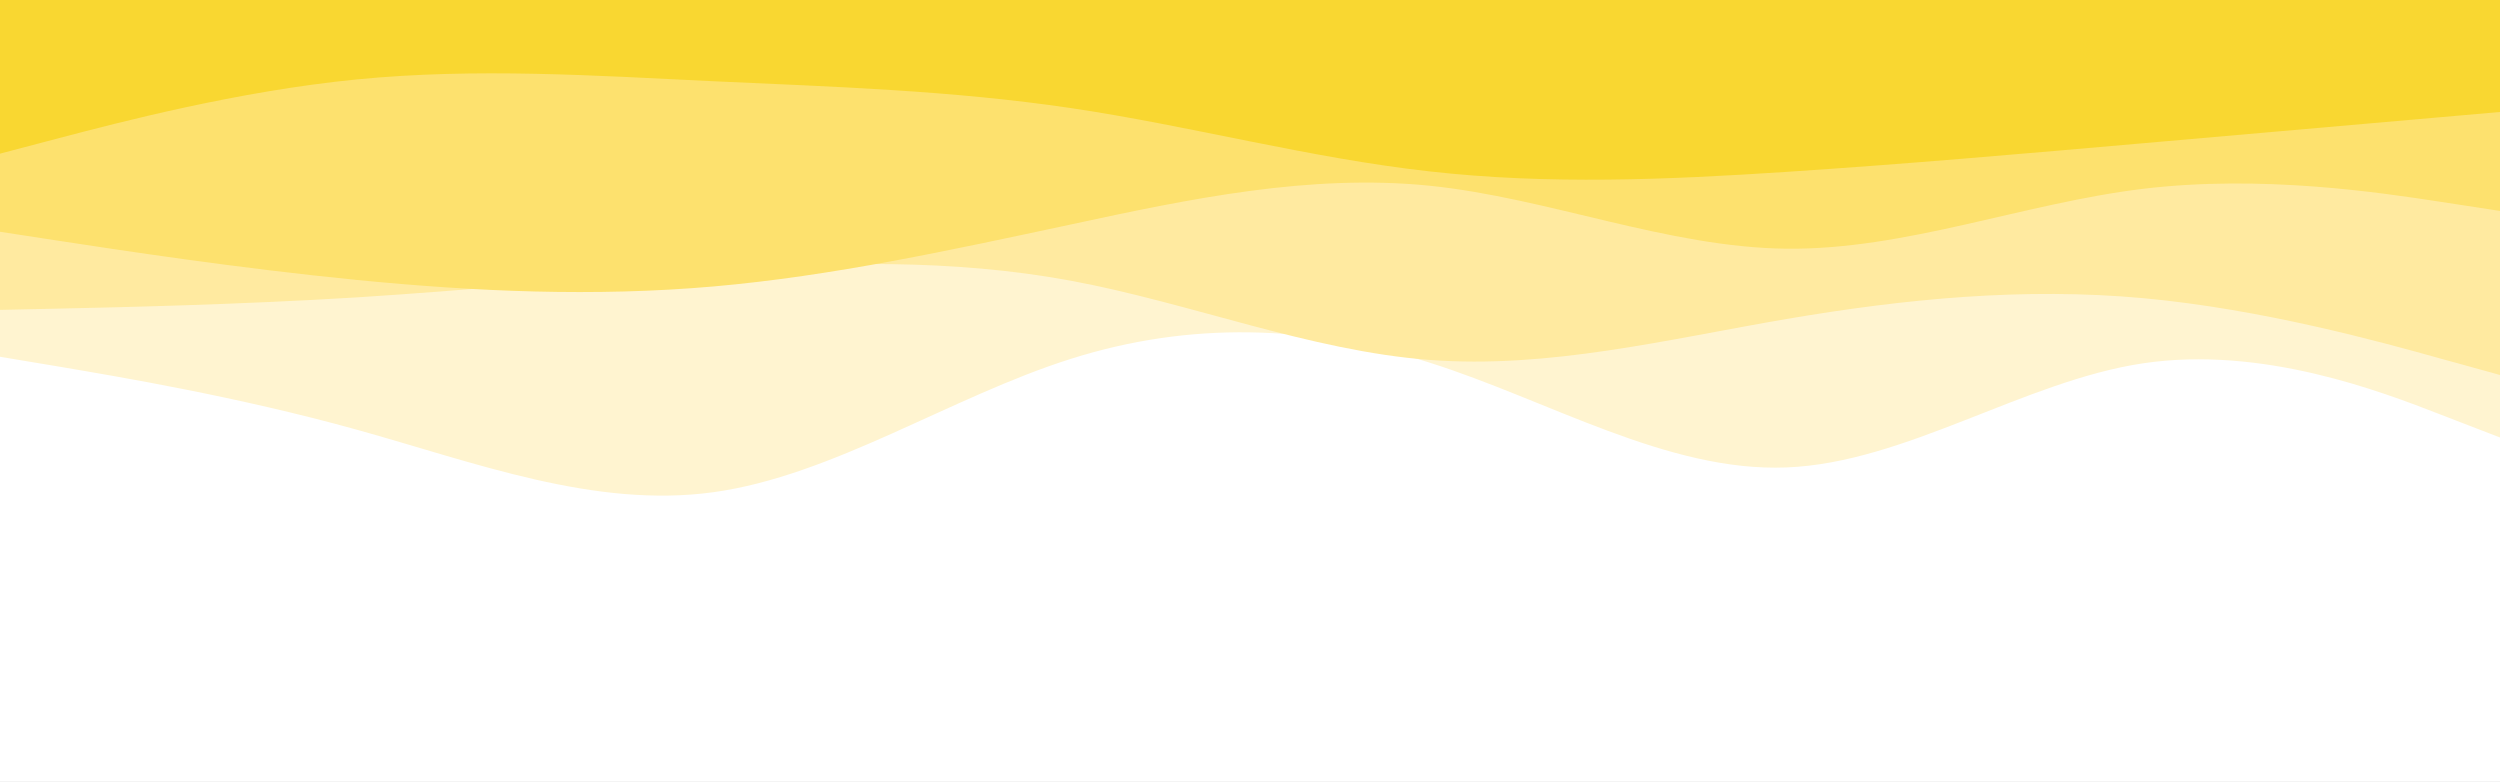
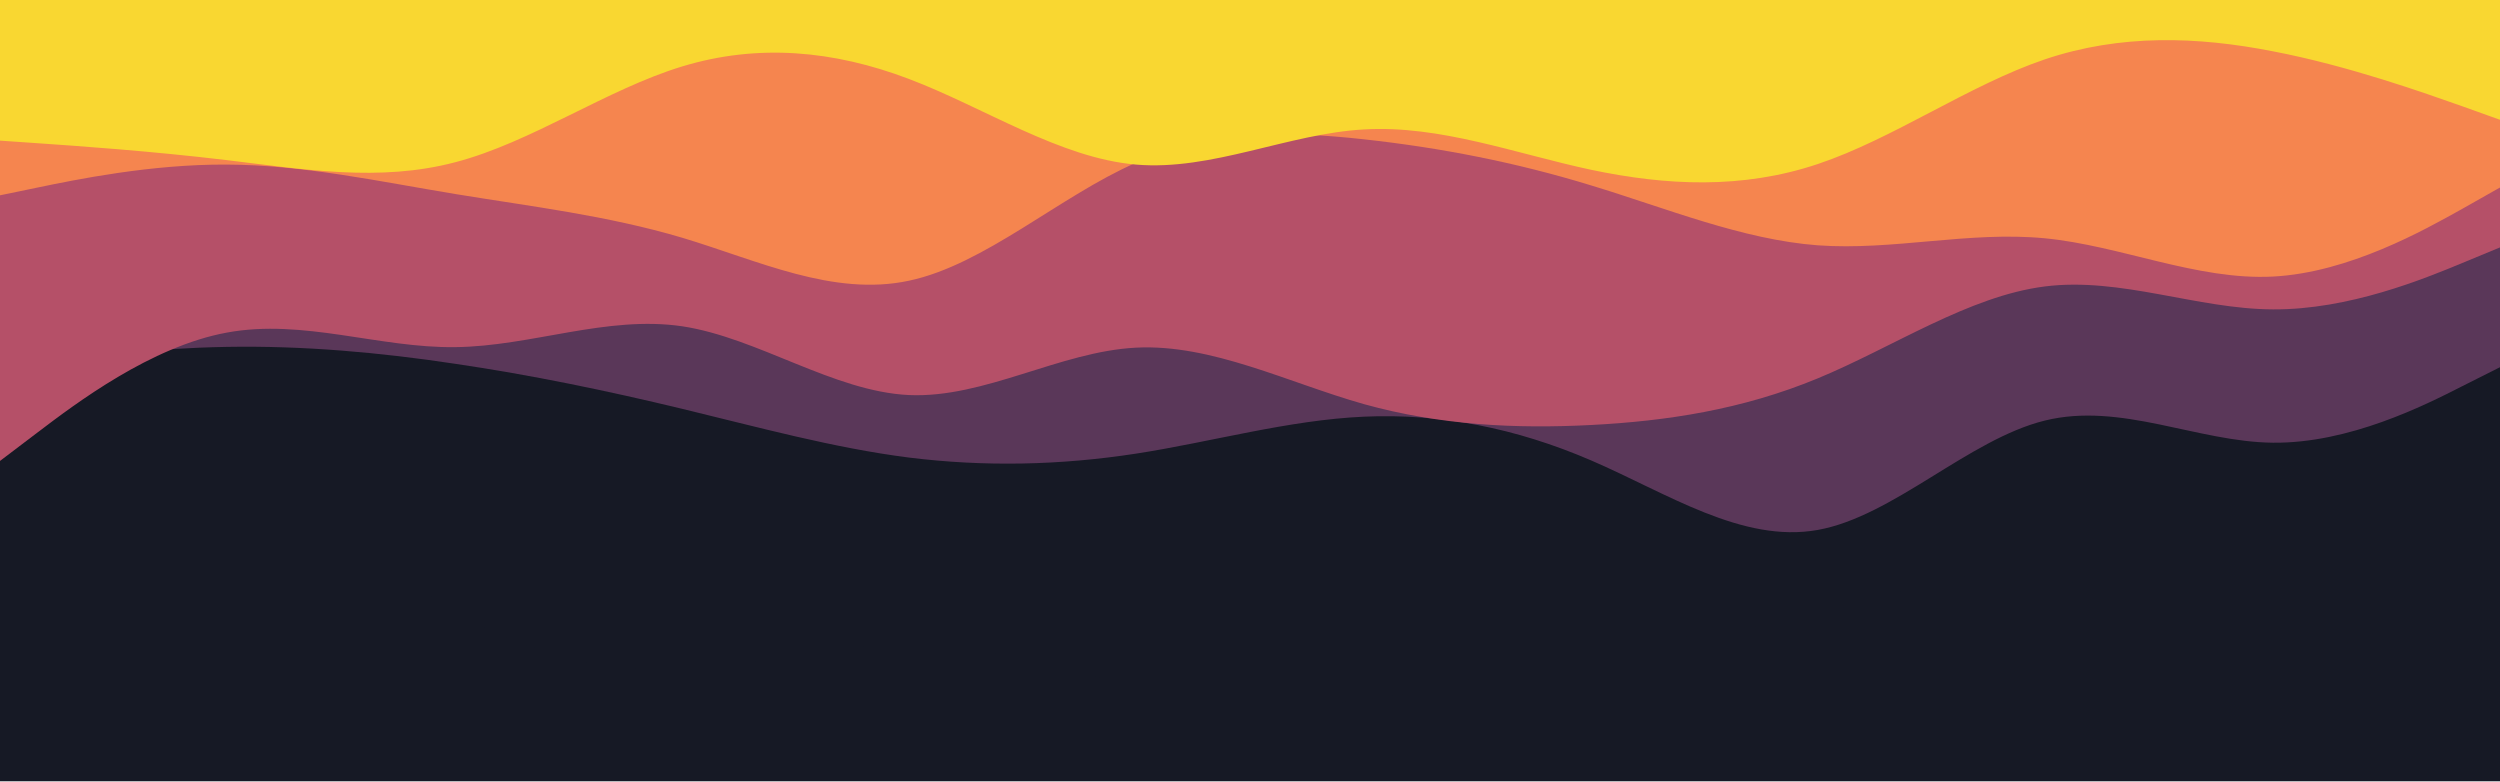
<svg xmlns="http://www.w3.org/2000/svg" id="visual" viewBox="0 0 960 300" width="960" height="300" version="1.1">
-   <rect x="0" y="0" width="960" height="300" fill="#fff" />
-   <path d="M0 149L22.8 151C45.7 153 91.3 157 137 171.5C182.7 186 228.3 211 274 223.8C319.7 236.7 365.3 237.3 411.2 223.2C457 209 503 180 548.8 173.2C594.7 166.3 640.3 181.7 686 196.5C731.7 211.3 777.3 225.7 823 221C868.7 216.3 914.3 192.7 937.2 180.8L960 169L960 0L937.2 0C914.3 0 868.7 0 823 0C777.3 0 731.7 0 686 0C640.3 0 594.7 0 548.8 0C503 0 457 0 411.2 0C365.3 0 319.7 0 274 0C228.3 0 182.7 0 137 0C91.3 0 45.7 0 22.8 0L0 0Z" fill="#ffffff" />
-   <path d="M0 137L22.8 140.8C45.7 144.7 91.3 152.3 137 165C182.7 177.7 228.3 195.3 274 189C319.7 182.7 365.3 152.3 411.2 137.8C457 123.3 503 124.7 548.8 139.2C594.7 153.7 640.3 181.3 686 179.5C731.7 177.7 777.3 146.3 823 139.5C868.7 132.7 914.3 150.3 937.2 159.2L960 168L960 0L937.2 0C914.3 0 868.7 0 823 0C777.3 0 731.7 0 686 0C640.3 0 594.7 0 548.8 0C503 0 457 0 411.2 0C365.3 0 319.7 0 274 0C228.3 0 182.7 0 137 0C91.3 0 45.7 0 22.8 0L0 0Z" fill="#fff4d0" />
-   <path d="M0 119L22.8 118.5C45.7 118 91.3 117 137 114.2C182.7 111.3 228.3 106.7 274 103.7C319.7 100.7 365.3 99.3 411.2 107.8C457 116.3 503 134.7 548.8 138.2C594.7 141.7 640.3 130.3 686 122.5C731.7 114.7 777.3 110.3 823 114.5C868.7 118.7 914.3 131.3 937.2 137.7L960 144L960 0L937.2 0C914.3 0 868.7 0 823 0C777.3 0 731.7 0 686 0C640.3 0 594.7 0 548.8 0C503 0 457 0 411.2 0C365.3 0 319.7 0 274 0C228.3 0 182.7 0 137 0C91.3 0 45.7 0 22.8 0L0 0Z" fill="#ffeaa0" />
-   <path d="M0 89L22.8 92.5C45.7 96 91.3 103 137 107.5C182.7 112 228.3 114 274 110C319.7 106 365.3 96 411.2 86.2C457 76.3 503 66.7 548.8 71.3C594.7 76 640.3 95 686 95.5C731.7 96 777.3 78 823 72.5C868.7 67 914.3 74 937.2 77.5L960 81L960 0L937.2 0C914.3 0 868.7 0 823 0C777.3 0 731.7 0 686 0C640.3 0 594.7 0 548.8 0C503 0 457 0 411.2 0C365.3 0 319.7 0 274 0C228.3 0 182.7 0 137 0C91.3 0 45.7 0 22.8 0L0 0Z" fill="#fde16e" />
-   <path d="M0 59L22.8 53C45.7 47 91.3 35 137 30.5C182.7 26 228.3 29 274 31.2C319.7 33.3 365.3 34.7 411.2 41.5C457 48.3 503 60.7 548.8 65.8C594.7 71 640.3 69 686 66C731.7 63 777.3 59 823 55C868.7 51 914.3 47 937.2 45L960 43L960 0L937.2 0C914.3 0 868.7 0 823 0C777.3 0 731.7 0 686 0C640.3 0 594.7 0 548.8 0C503 0 457 0 411.2 0C365.3 0 319.7 0 274 0C228.3 0 182.7 0 137 0C91.3 0 45.7 0 22.8 0L0 0Z" fill="#f9d731" />
+   <rect x="0" y="0" width="960" height="300" fill="#161925" />
+   <path d="M0 188L14.5 184C29 180 58 172 87.2 181.5C116.3 191 145.7 218 174.8 234.8C204 251.7 233 258.3 262 257.2C291 256 320 247 349 247.3C378 247.7 407 257.3 436.2 263.5C465.3 269.7 494.7 272.3 523.8 268.8C553 265.3 582 255.7 611 250C640 244.3 669 242.7 698 235.7C727 228.7 756 216.3 785.2 221.3C814.3 226.3 843.7 248.7 872.8 250.5C902 252.3 931 233.7 945.5 224.3L960 215L960 0L945.5 0C931 0 902 0 872.8 0C843.7 0 814.3 0 785.2 0C756 0 727 0 698 0C669 0 640 0 611 0C582 0 553 0 523.8 0C494.7 0 465.3 0 436.2 0C407 0 378 0 349 0C320 0 291 0 262 0C233 0 204 0 174.8 0C145.7 0 116.3 0 87.2 0C58 0 29 0 14.5 0L0 0Z" fill="#161925" />
+   <path d="M0 141L14.5 139.2C29 137.3 58 133.7 87.2 133.2C116.3 132.7 145.7 135.3 174.8 139.7C204 144 233 150 262 157C291 164 320 172 349 175.7C378 179.3 407 178.7 436.2 174.2C465.3 169.7 494.7 161.3 523.8 160C553 158.7 582 164.3 611 176.8C640 189.3 669 208.7 698 203.5C727 198.3 756 168.7 785.2 161.5C814.3 154.3 843.7 169.7 872.8 170C902 170.3 931 155.7 945.5 148.3L960 141L960 0L945.5 0C931 0 902 0 872.8 0C843.7 0 814.3 0 785.2 0C756 0 727 0 698 0C669 0 640 0 611 0C582 0 553 0 523.8 0C494.7 0 465.3 0 436.2 0C407 0 378 0 349 0C320 0 291 0 262 0C233 0 204 0 174.8 0C145.7 0 116.3 0 87.2 0C58 0 29 0 14.5 0L0 0Z" fill="#5a3759" />
+   <path d="M0 177L14.5 166C29 155 58 133 87.2 127.7C116.3 122.3 145.7 133.7 174.8 133.3C204 133 233 121 262 125.3C291 129.7 320 150.3 349 151.7C378 153 407 135 436.2 133.5C465.3 132 494.7 147 523.8 155.2C553 163.3 582 164.7 611 163.2C640 161.7 669 157.3 698 145.3C727 133.3 756 113.7 785.2 110C814.3 106.3 843.7 118.7 872.8 118.8C902 119 931 107 945.5 101L960 95L960 0L945.5 0C931 0 902 0 872.8 0C843.7 0 814.3 0 785.2 0C756 0 727 0 698 0C669 0 640 0 611 0C582 0 553 0 523.8 0C494.7 0 465.3 0 436.2 0C407 0 378 0 349 0C320 0 291 0 262 0C233 0 204 0 174.8 0C145.7 0 116.3 0 87.2 0C58 0 29 0 14.5 0L0 0Z" fill="#b55068" />
+   <path d="M0 75L14.5 72C29 69 58 63 87.2 63.2C116.3 63.3 145.7 69.7 174.8 74.5C204 79.3 233 82.7 262 91.3C291 100 320 114 349 107.8C378 101.7 407 75.3 436.2 62.5C465.3 49.7 494.7 50.3 523.8 53.5C553 56.7 582 62.3 611 71.2C640 80 669 92 698 94.2C727 96.3 756 88.7 785.2 91.5C814.3 94.3 843.7 107.7 872.8 106.2C902 104.7 931 88.3 945.5 80.2L960 72L960 0L945.5 0C931 0 902 0 872.8 0C843.7 0 814.3 0 785.2 0C756 0 727 0 698 0C669 0 640 0 611 0C582 0 553 0 523.8 0C494.7 0 465.3 0 436.2 0C407 0 378 0 349 0C320 0 291 0 262 0C233 0 204 0 174.8 0C145.7 0 116.3 0 87.2 0C58 0 29 0 14.5 0L0 0Z" fill="#f5854f" />
+   <path d="M0 54L14.5 55C29 56 58 58 87.2 61.5C116.3 65 145.7 70 174.8 62.3C204 54.7 233 34.3 262 25.5C291 16.7 320 19.3 349 30.3C378 41.3 407 60.7 436.2 63.2C465.3 65.7 494.7 51.3 523.8 49.7C553 48 582 59 611 65.2C640 71.3 669 72.7 698 63C727 53.3 756 32.7 785.2 22.8C814.3 13 843.7 14 872.8 19.7C902 25.3 931 35.7 945.5 40.8L960 46L960 0L945.5 0C931 0 902 0 872.8 0C843.7 0 814.3 0 785.2 0C756 0 727 0 698 0C669 0 640 0 611 0C582 0 553 0 523.8 0C494.7 0 465.3 0 436.2 0C407 0 378 0 349 0C320 0 291 0 262 0C233 0 204 0 174.8 0C145.7 0 116.3 0 87.2 0C58 0 29 0 14.5 0L0 0Z" fill="#f9d731" />
</svg>
